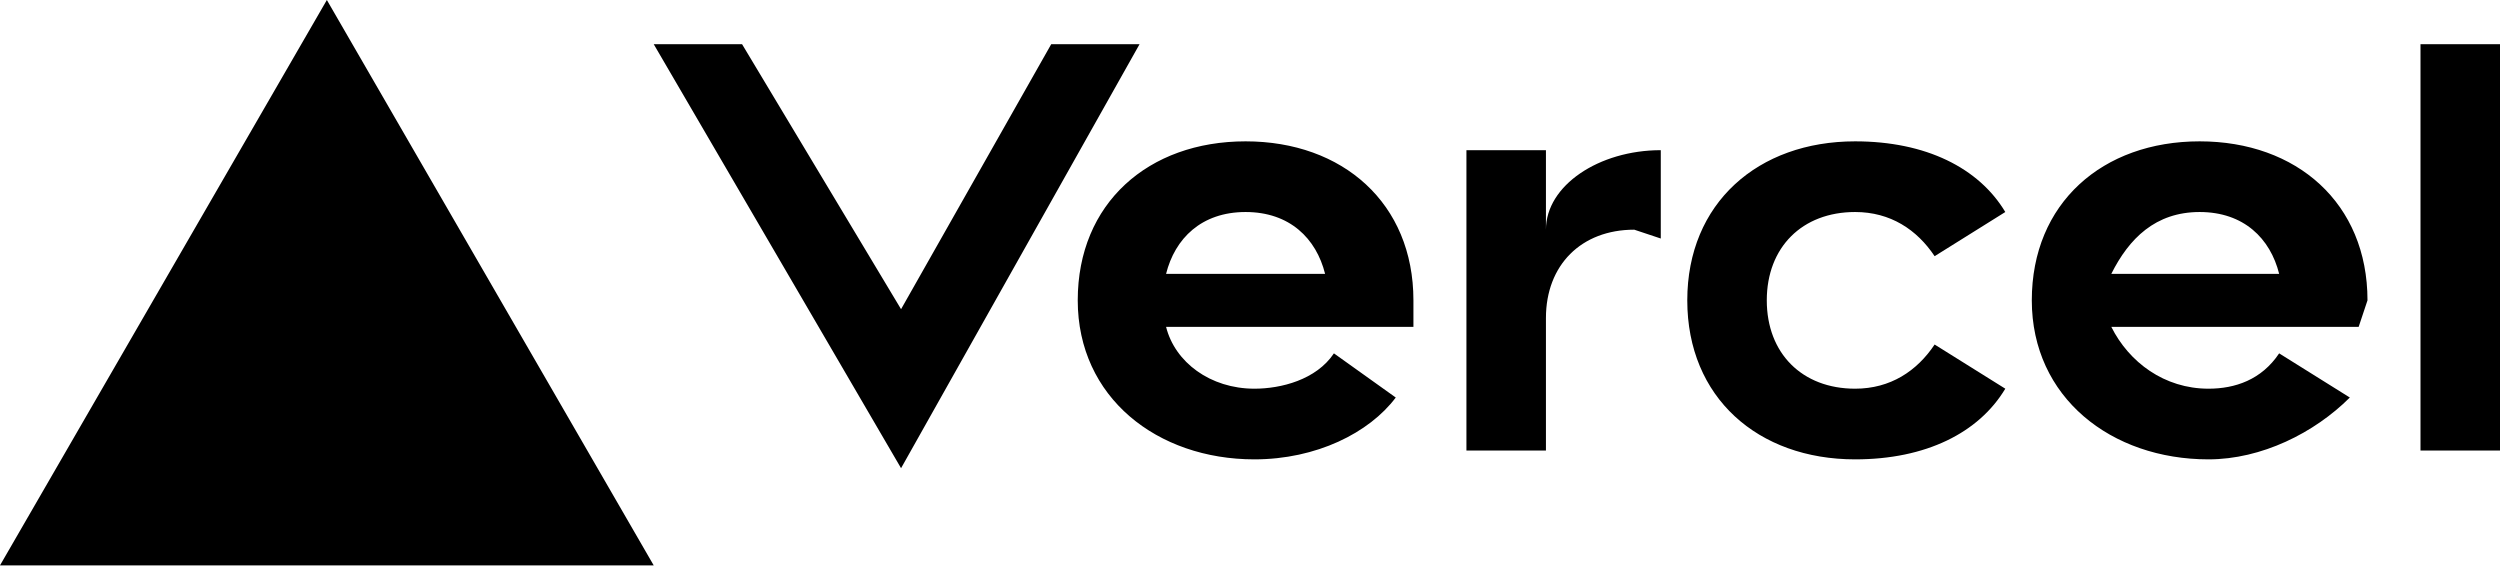
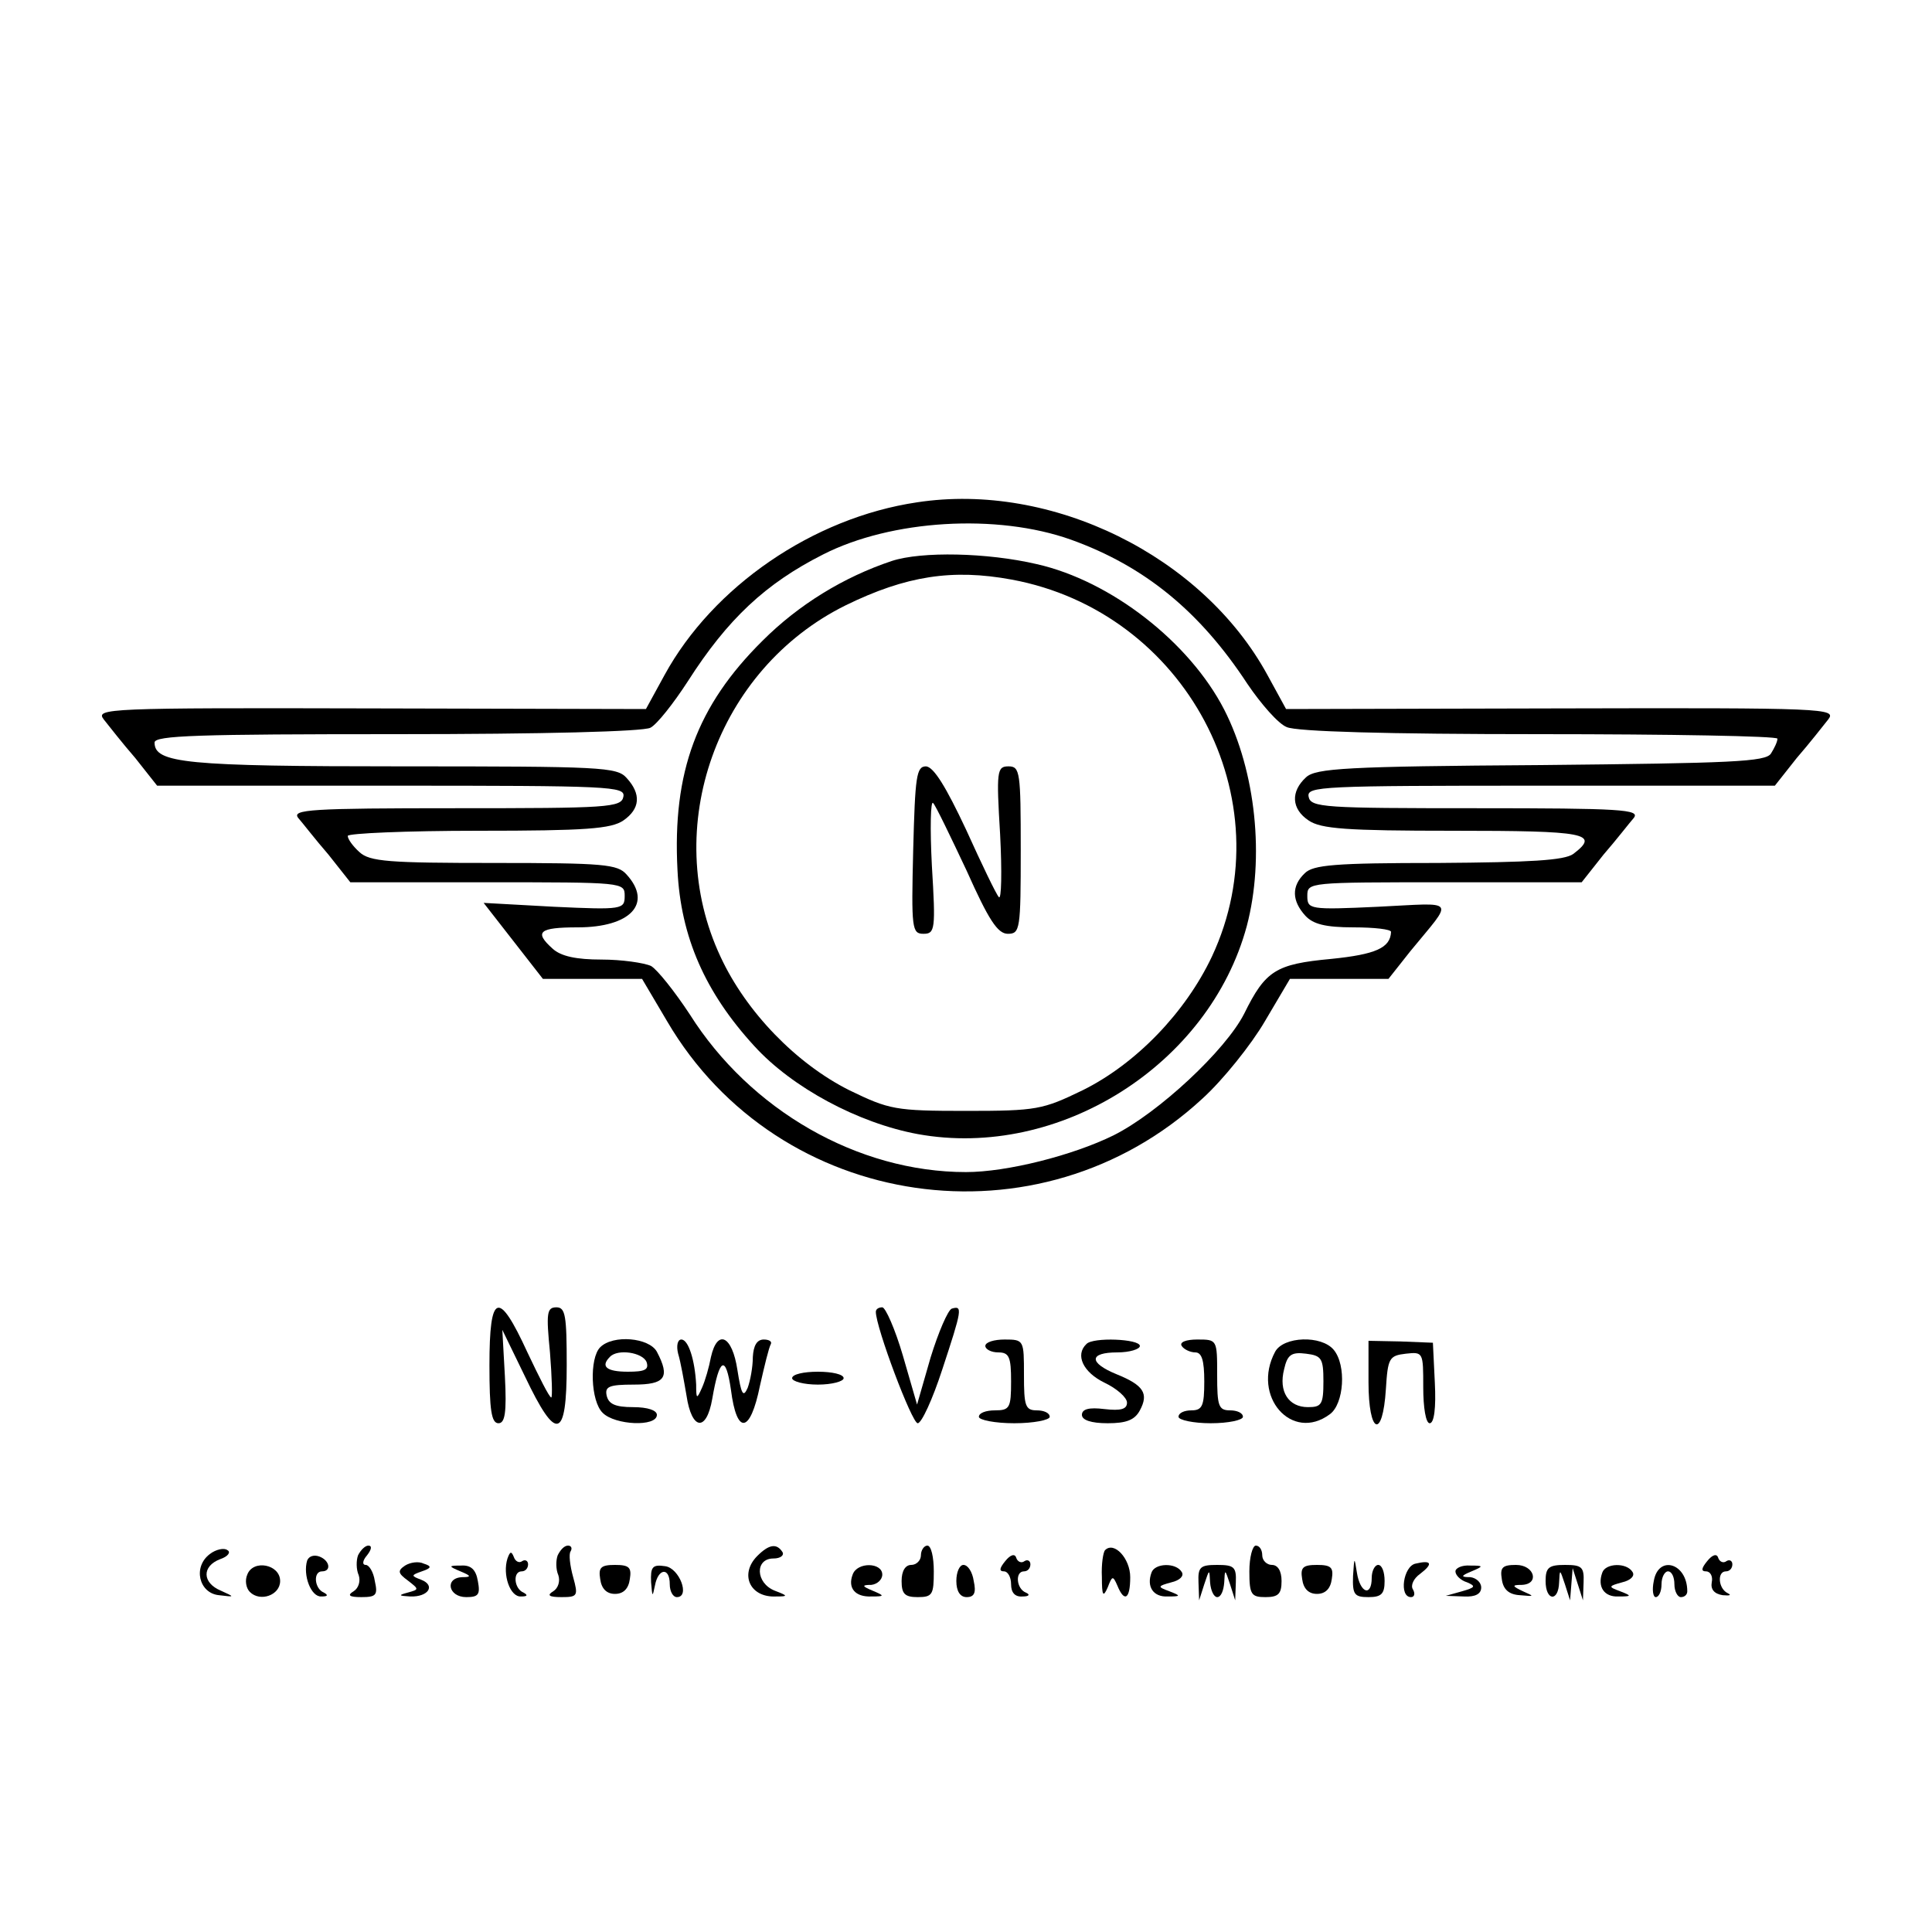
- <svg xmlns="http://www.w3.org/2000/svg" fill="none" viewBox="0 0 283 64">
-   <path fill="black" d="M141 16c-11 0-19 7-19 18s9 18 20 18c7 0 13-3 16-7l-7-5c-2 3-6 4-9 4-5 0-9-3-10-7h28v-3c0-11-8-18-19-18zm-9 15c1-4 4-7 9-7s8 3 9 7h-18zm117-15c-11 0-19 7-19 18s9 18 20 18c6 0 12-3 16-7l-8-5c-2 3-5 4-8 4-5 0-9-3-11-7h28l1-3c0-11-8-18-19-18zm-10 15c2-4 5-7 10-7s8 3 9 7h-19zm-39 3c0 6 4 10 10 10 4 0 7-2 9-5l8 5c-3 5-9 8-17 8-11 0-19-7-19-18s8-18 19-18c8 0 14 3 17 8l-8 5c-2-3-5-5-9-5-6 0-10 4-10 10zm83-29v46h-9V5h9zM37 0l37 64H0L37 0zm92 5-27 48L74 5h10l18 30 17-30h10zm59 12v10l-3-1c-6 0-10 4-10 10v15h-9V17h9v9c0-5 6-9 13-9z" />
+ <svg xmlns="http://www.w3.org/2000/svg" version="1.0" width="300pt" height="300pt" viewBox="0 0 300 300" preserveAspectRatio="xMidYMid meet">
+   <g transform="translate(0,300) scale(0.1,-0.1)" fill="#000000" stroke="none">
+     <path d="M1424 2220 c-162 -24 -317 -131 -392 -268 l-29 -53 -428 1 c-409 1 -427 0 -414 -17 8 -10 29 -37 49 -60 l34 -43 364 0 c341 0 363 -1 360 -17 -3 -17 -24 -18 -260 -18 -226 0 -255 -2 -245 -15 7 -8 27 -34 47 -57 l34 -43 213 0 c211 0 213 0 213 -21 0 -21 -3 -22 -110 -17 l-109 6 46 -59 46 -59 77 0 77 0 39 -66 c173 -295 578 -354 831 -120 32 29 76 84 97 120 l39 66 76 0 77 0 34 43 c68 83 74 75 -50 69 -107 -5 -110 -4 -110 17 0 21 2 21 213 21 l213 0 34 43 c20 23 40 49 47 57 10 13 -19 15 -245 15 -236 0 -257 1 -260 18 -3 16 19 17 360 17 l364 0 34 43 c20 23 41 50 49 60 13 17 -5 18 -414 17 l-428 -1 -29 53 c-101 185 -335 300 -544 268z m239 -58 c114 -41 200 -111 274 -224 21 -31 48 -62 61 -67 15 -7 156 -11 392 -11 204 0 370 -3 370 -7 0 -5 -5 -15 -10 -23 -8 -13 -61 -15 -357 -18 -303 -2 -350 -5 -365 -19 -24 -22 -23 -49 4 -67 19 -13 58 -16 225 -16 206 0 228 -4 186 -36 -14 -10 -66 -13 -210 -14 -161 0 -194 -3 -207 -16 -21 -20 -20 -43 1 -66 12 -13 31 -18 75 -18 32 0 58 -3 58 -7 -1 -25 -24 -35 -93 -42 -86 -8 -102 -18 -135 -85 -29 -57 -133 -154 -203 -189 -63 -31 -165 -57 -229 -57 -168 0 -335 96 -429 245 -23 35 -50 69 -60 75 -11 5 -46 10 -77 10 -39 0 -63 5 -76 17 -29 26 -21 33 39 33 82 0 117 37 76 82 -14 16 -35 18 -206 18 -163 0 -193 2 -209 17 -10 9 -18 20 -18 25 0 4 91 8 203 8 167 0 206 3 225 16 26 18 28 41 5 66 -15 17 -39 18 -349 18 -336 0 -384 5 -384 37 0 11 68 13 376 13 226 0 383 4 394 10 10 5 36 38 58 72 62 97 121 152 210 197 106 54 270 64 385 23z" />
+     <path d="M1385 2129 c-75 -25 -145 -68 -201 -124 -102 -101 -140 -204 -132 -356 5 -104 43 -190 119 -273 59 -65 162 -120 254 -137 220 -40 453 108 511 323 28 106 14 240 -35 336 -54 105 -176 200 -291 226 -77 18 -179 20 -225 5z m186 -29 c270 -50 425 -341 311 -585 -41 -87 -118 -167 -201 -208 -62 -30 -71 -32 -181 -32 -110 0 -119 2 -181 32 -82 41 -160 121 -200 207 -94 200 -6 447 194 546 94 46 166 57 258 40z" />
+     <path d="M1418 1680 c-3 -122 -2 -130 16 -130 18 0 19 7 13 106 -3 58 -2 102 2 97 4 -4 27 -52 52 -105 34 -76 48 -98 64 -98 19 0 20 7 20 130 0 121 -1 130 -19 130 -18 0 -19 -7 -13 -106 3 -58 2 -102 -2 -97 -4 4 -27 52 -51 105 -31 66 -50 97 -62 98 -15 0 -17 -15 -20 -130z" />
+     <path d="M760 880 c0 -69 3 -90 14 -90 10 0 13 16 10 73 l-4 72 35 -72 c49 -103 65 -99 65 17 0 77 -2 90 -16 90 -15 0 -16 -9 -10 -70 3 -38 4 -70 2 -70 -3 0 -19 32 -37 70 -45 98 -59 93 -59 -20z" />
+     <path d="M1360 963 c0 -24 56 -173 65 -173 6 0 23 37 38 83 31 94 32 100 15 95 -6 -2 -21 -37 -33 -76 l-21 -73 -22 76 c-12 41 -27 75 -32 75 -6 0 -10 -3 -10 -7z" />
+     <path d="M932 908 c-17 -17 -15 -84 4 -102 19 -19 84 -22 84 -3 0 7 -14 12 -37 12 -28 0 -38 5 -41 18 -3 14 4 17 42 17 49 0 57 11 36 51 -12 22 -68 27 -88 7z m72 -23 c4 -12 -3 -15 -29 -15 -33 0 -43 8 -28 23 12 13 51 7 57 -8z" />
+     <path d="M1053 898 c4 -13 9 -42 13 -65 8 -54 31 -57 40 -5 11 64 21 69 29 14 9 -71 30 -68 45 6 7 31 14 60 17 65 2 4 -3 7 -11 7 -11 0 -16 -10 -17 -27 0 -16 -4 -37 -8 -48 -7 -16 -10 -10 -16 28 -8 53 -31 64 -41 20 -3 -16 -9 -37 -14 -48 -8 -18 -9 -18 -9 5 -2 38 -12 70 -23 70 -6 0 -8 -10 -5 -22z" />
+     <path d="M1530 910 c0 -5 9 -10 20 -10 17 0 20 -7 20 -45 0 -41 -2 -45 -25 -45 -14 0 -25 -4 -25 -10 0 -5 25 -10 55 -10 30 0 55 5 55 10 0 6 -9 10 -20 10 -18 0 -20 7 -20 55 0 54 0 55 -30 55 -16 0 -30 -4 -30 -10z" />
+     <path d="M1687 913 c-18 -17 -5 -44 28 -60 19 -9 35 -23 35 -31 0 -10 -9 -13 -35 -10 -24 3 -35 0 -35 -9 0 -8 14 -13 40 -13 29 0 42 5 50 20 14 26 6 39 -36 56 -44 18 -43 34 1 34 19 0 35 5 35 10 0 11 -73 14 -83 3z" />
+     <path d="M1835 910 c3 -5 13 -10 21 -10 10 0 14 -12 14 -45 0 -38 -3 -45 -20 -45 -11 0 -20 -4 -20 -10 0 -5 23 -10 50 -10 28 0 50 5 50 10 0 6 -9 10 -20 10 -18 0 -20 7 -20 55 0 55 0 55 -31 55 -17 0 -28 -4 -24 -10z" />
+     <path d="M1980 901 c-37 -69 26 -141 85 -97 22 16 26 76 6 100 -19 23 -78 21 -91 -3z m75 -46 c0 -36 -3 -40 -24 -40 -30 0 -46 24 -37 59 5 22 11 27 34 24 24 -3 27 -7 27 -43z" />
+     <path d="M2125 854 c0 -81 22 -90 27 -11 3 48 5 52 31 55 27 3 27 2 27 -52 0 -32 4 -56 10 -56 7 0 10 24 8 63 l-3 62 -50 2 -50 1 0 -64z" />
+     <path d="M1230 860 c0 -5 18 -10 40 -10 22 0 40 5 40 10 0 6 -18 10 -40 10 -22 0 -40 -4 -40 -10z" />
+     <path d="M326 587 c-27 -20 -17 -61 14 -64 25 -3 25 -3 3 7 -29 12 -30 38 -1 49 12 4 17 11 11 14 -5 4 -18 1 -27 -6z" />
+     <path d="M556 585 c-3 -8 -3 -22 1 -31 3 -9 0 -20 -8 -25 -10 -6 -7 -9 12 -9 23 0 26 3 21 25 -2 14 -9 25 -14 25 -6 0 -5 7 2 15 7 9 8 15 2 15 -5 0 -12 -7 -16 -15z" />
+     <path d="M866 585 c-3 -8 -3 -22 1 -31 3 -9 0 -20 -8 -25 -10 -6 -7 -9 13 -9 25 0 26 2 18 31 -5 18 -7 36 -4 40 3 5 1 9 -4 9 -6 0 -12 -7 -16 -15z" />
+     <path d="M1176 584 c-28 -28 -12 -65 29 -63 19 0 19 1 -2 9 -30 12 -31 50 -2 50 11 0 17 5 14 10 -9 14 -21 12 -39 -6z" />
+     <path d="M1430 585 c0 -8 -7 -15 -15 -15 -9 0 -15 -9 -15 -25 0 -20 5 -25 25 -25 23 0 25 4 25 40 0 22 -4 40 -10 40 -5 0 -10 -7 -10 -15z" />
+     <path d="M1716 593 c-3 -3 -6 -22 -5 -42 0 -29 2 -32 9 -16 7 18 8 19 15 3 11 -27 20 -21 20 13 0 29 -25 56 -39 42z" />
+     <path d="M1940 560 c0 -36 3 -40 25 -40 20 0 25 5 25 25 0 16 -6 25 -15 25 -8 0 -15 7 -15 15 0 8 -4 15 -10 15 -5 0 -10 -18 -10 -40z" />
+     <path d="M477 577 c-7 -23 6 -57 22 -56 10 0 11 2 4 6 -15 6 -17 33 -3 33 15 0 12 17 -4 23 -8 3 -16 1 -19 -6z" />
+     <path d="M788 580 c-8 -25 4 -60 21 -59 10 0 11 2 4 6 -15 6 -17 33 -3 33 6 0 10 5 10 11 0 5 -4 8 -9 5 -5 -4 -11 0 -13 6 -4 10 -6 9 -10 -2z" />
+     <path d="M1561 576 c-9 -11 -10 -16 -2 -16 6 0 11 -9 11 -20 0 -13 6 -20 18 -19 10 0 12 3 5 6 -15 6 -17 33 -3 33 6 0 10 5 10 11 0 5 -4 8 -9 5 -5 -4 -11 -1 -13 5 -2 7 -9 5 -17 -5z" />
+     <path d="M2651 576 c-9 -11 -10 -16 -2 -16 7 0 11 -8 9 -17 -2 -11 4 -18 17 -20 11 -1 14 0 8 3 -15 7 -17 34 -3 34 6 0 10 5 10 11 0 5 -4 8 -9 5 -5 -4 -11 -1 -13 5 -2 7 -9 5 -17 -5z" />
+     <path d="M629 569 c-12 -8 -11 -12 4 -23 18 -14 18 -14 0 -19 -15 -4 -14 -5 4 -6 28 -1 40 17 17 26 -16 6 -16 7 1 13 15 5 16 8 3 12 -8 4 -21 2 -29 -3z" />
+     <path d="M2101 553 c-1 -29 2 -33 24 -33 20 0 25 5 25 25 0 14 -4 25 -10 25 -5 0 -10 -9 -10 -20 0 -30 -18 -24 -23 8 -4 25 -4 25 -6 -5z" />
+     <path d="M2198 572 c-19 -4 -26 -52 -7 -52 5 0 7 5 3 12 -4 6 1 17 11 24 21 16 18 22 -7 16z" />
+     <path d="M384 555 c-4 -9 -2 -21 4 -27 16 -16 47 -5 47 17 0 26 -42 34 -51 10z" />
+     <path d="M715 560 c17 -7 17 -9 3 -9 -28 -1 -22 -31 6 -31 19 0 22 4 18 25 -3 18 -11 25 -26 24 -20 0 -20 -1 -1 -9z" />
+     <path d="M932 548 c2 -15 10 -23 23 -23 13 0 21 8 23 23 3 18 -1 22 -23 22 -22 0 -26 -4 -23 -22z" />
+     <path d="M1011 543 c2 -23 2 -24 6 -5 5 27 23 29 23 2 0 -11 5 -20 11 -20 21 0 4 45 -18 48 -20 3 -23 -1 -22 -25z" />
+     <path d="M1324 555 c-8 -21 4 -35 29 -34 21 0 21 1 2 9 -17 7 -17 9 -2 9 9 1 17 8 17 16 0 19 -39 20 -46 0z" />
+     <path d="M1485 545 c0 -16 6 -25 16 -25 12 0 15 7 11 25 -2 14 -9 25 -16 25 -6 0 -11 -11 -11 -25z" />
+     <path d="M1788 558 c-8 -22 3 -38 25 -37 21 0 21 1 3 8 -19 7 -19 8 3 14 13 3 20 10 16 16 -9 15 -42 14 -47 -1z" />
+     <path d="M1861 543 l1 -28 8 25 c8 24 8 24 9 3 1 -13 6 -23 11 -23 6 0 10 10 11 23 1 21 1 21 9 -3 l8 -25 1 28 c1 24 -3 27 -29 27 -26 0 -30 -3 -29 -27z" />
+     <path d="M2022 548 c2 -15 10 -23 23 -23 13 0 21 8 23 23 3 18 -1 22 -23 22 -22 0 -26 -4 -23 -22z" />
+     <path d="M2260 560 c0 -6 8 -14 18 -17 14 -6 13 -8 -8 -14 l-25 -7 28 -1 c18 -1 27 4 27 14 0 8 -8 15 -17 16 -15 0 -15 2 2 9 19 8 19 9 -2 9 -13 1 -23 -4 -23 -9z" />
+     <path d="M2332 548 c2 -16 11 -24 28 -25 23 -2 23 -2 5 6 -17 8 -18 10 -2 10 28 1 20 31 -9 31 -21 0 -25 -4 -22 -22z" />
+     <path d="M2400 545 c0 -31 20 -33 21 -2 1 21 1 21 9 -3 l8 -25 2 25 2 25 8 -25 8 -25 1 28 c1 24 -3 27 -29 27 -25 0 -30 -4 -30 -25z" />
+     <path d="M2488 558 c-8 -22 3 -38 25 -37 21 0 21 1 3 8 -19 7 -19 8 3 14 13 3 20 10 16 16 -9 15 -42 14 -47 -1z" />
+     <path d="M2568 545 c-3 -14 -1 -25 3 -25 5 0 9 9 9 20 0 11 5 20 10 20 6 0 10 -9 10 -20 0 -11 5 -20 10 -20 6 0 10 4 10 9 0 44 -45 57 -52 16z" />
+   </g>
</svg>
